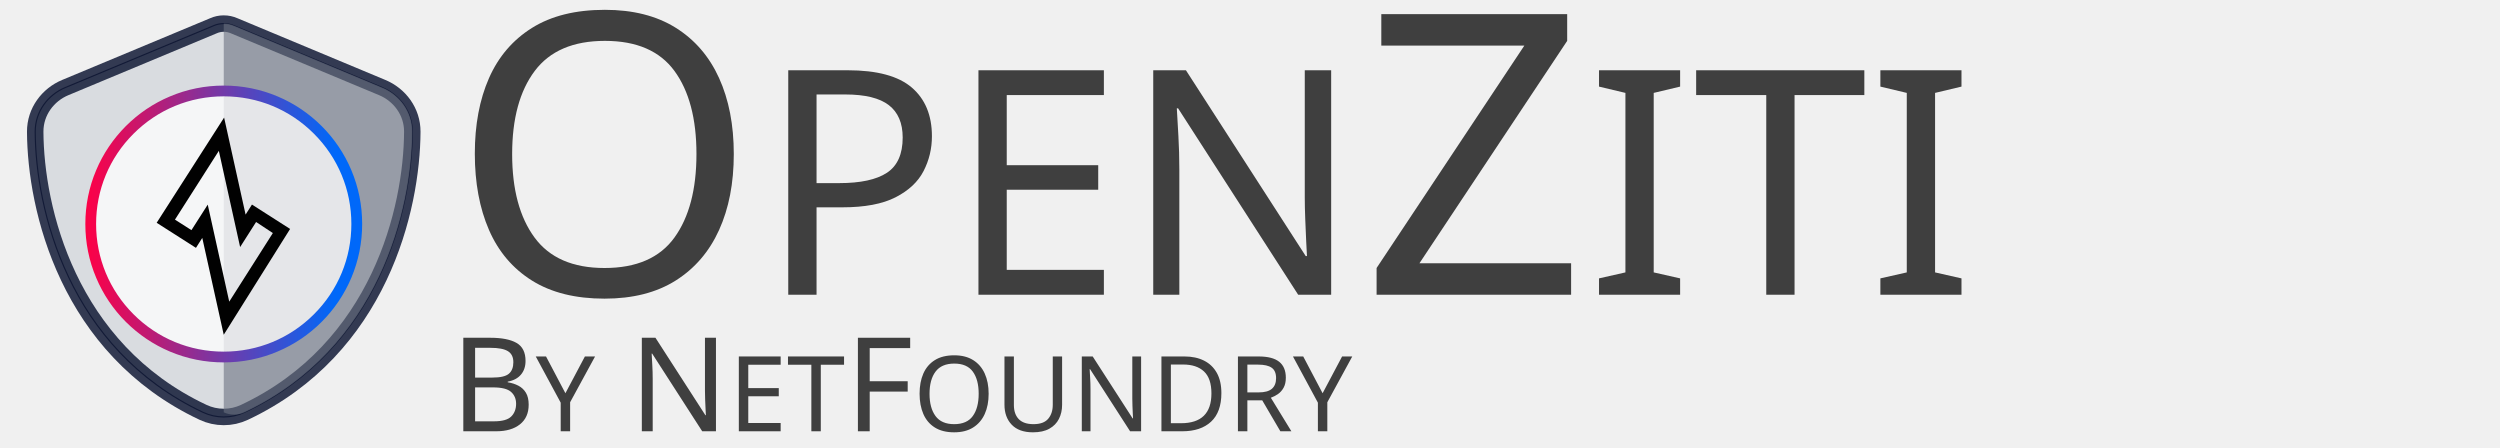
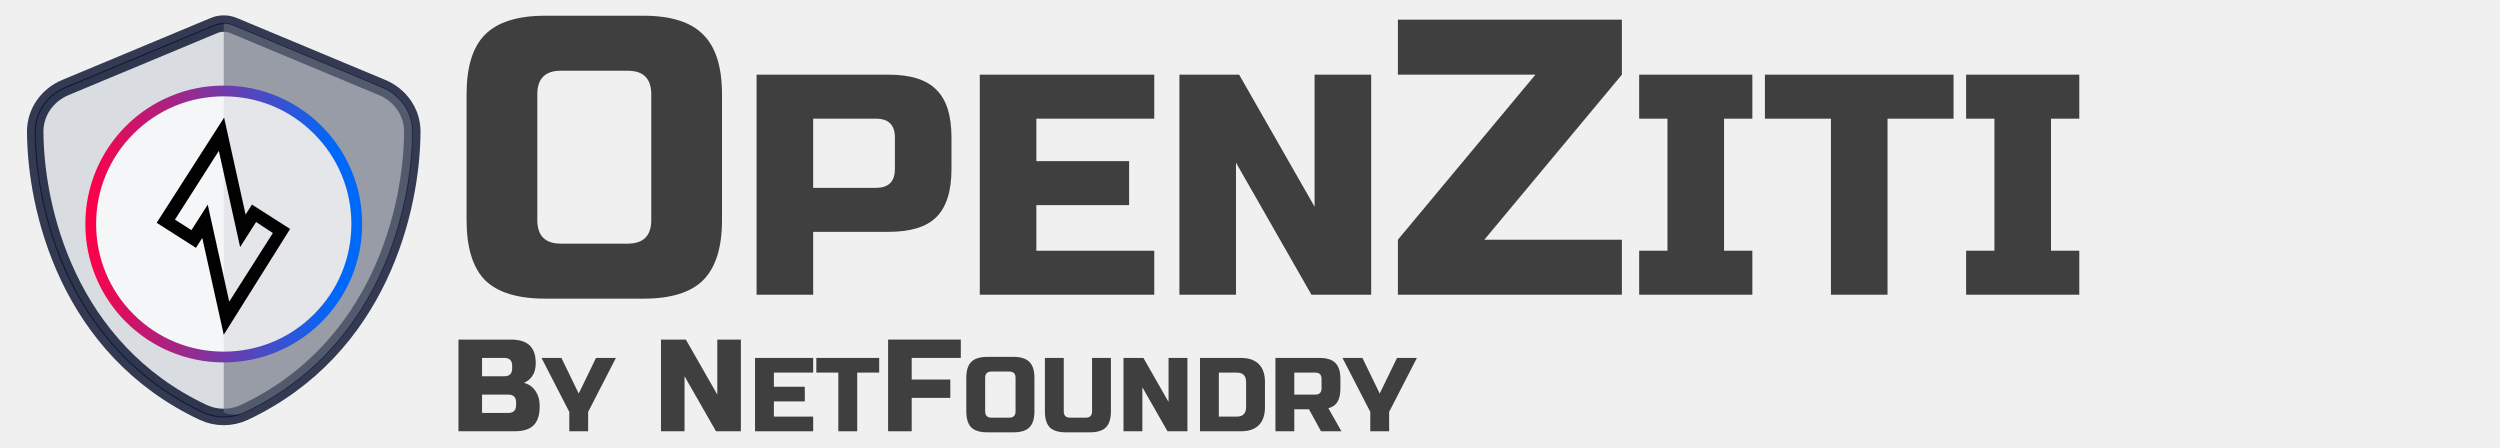
<svg xmlns="http://www.w3.org/2000/svg" width="53.016in" height="9.5in" viewBox="0 0 3817.12 684" xml:space="preserve" color-interpolation-filters="sRGB" class="st13" version="1.1" id="svg22">
  <style type="text/css" id="style1">
	
		.st1 {fill:#789440;stroke:#789440;stroke-linecap:round;stroke-linejoin:round;stroke-width:0.75}
		.st2 {fill:none;stroke:none;stroke-linecap:round;stroke-linejoin:round;stroke-width:0.75}
		.st3 {fill:#3f3f3f;font-family:Russo One;font-size:50em}
		.st4 {font-size:0.8em}
		.st5 {fill:#d1d5db;fill-opacity:0.75;stroke:#121a36;stroke-linecap:butt;stroke-width:1.758}
		.st6 {fill:none;stroke:#121a36;stroke-linecap:butt;stroke-opacity:0.85;stroke-width:25.115}
		.st7 {fill:#6b7280;fill-opacity:0.6;stroke:none;stroke-linecap:butt;stroke-width:0.293}
		.st8 {fill:#ffffff;fill-opacity:0.75;stroke:none;stroke-linecap:butt;stroke-width:0.144}
		.st9 {fill:#010101;stroke:none;stroke-linecap:butt;stroke-width:0.144}
		.st10 {fill:url(#grad0-29);stroke:none;stroke-linecap:butt;stroke-width:0.144}
		.st11 {fill:#3f3f3f;font-family:Russo One;font-size:16.667em}
		.st12 {font-size:0.8em}
		.st13 {fill:none;fill-rule:evenodd;font-size:12px;overflow:visible;stroke-linecap:square;stroke-miterlimit:3}
	
	</style>
  <defs id="Patterns_And_Gradients">
    <linearGradient id="grad0-29" x1="0" y1="261.333" x2="422.675" y2="261.333" gradientTransform="scale(1.000012,0.9999882)" gradientUnits="userSpaceOnUse">
      <stop offset="0.005" stop-color="#fc0147" stop-opacity="1" id="stop1" />
      <stop offset="0.04" stop-color="#f4044d" stop-opacity="1" id="stop2" />
      <stop offset="0.9" stop-color="#0068f9" stop-opacity="1" id="stop3" />
    </linearGradient>
  </defs>
-   <text x="688.375" y="450" class="st3" id="text6">O<tspan class="st4" id="tspan5">PEN</tspan>Z<tspan class="st4" id="tspan6">ITI</tspan>
-   </text>
+   <g id="text6" class="st3" style="font-size:600px;font-family:'Russo One';fill:#3f3f3f" aria-label="OPENZITI">
+     <path d="m 994.375,144 q 0,-36 -36,-36 h -102 q -36,0 -36,36 v 192 q 0,36 36,36 h 102 q 36,0 36,-36 z m 108,192 q 0,63 -28.8,91.8 -28.2,28.2 -91.2,28.2 h -150 q -63,0 -91.8,-28.2 -28.2,-28.8 -28.2,-91.8 V 144 q 0,-63 28.2,-91.2 28.8,-28.8 91.8,-28.8 h 150 q 63,0 91.2,28.8 28.8,28.2 28.8,91.2 z" id="path1" />
+     <path style="font-size:480px" d="m 1155.175,114 h 201.6 q 50.4,0 72.96,23.04 23.04,22.56 23.04,72.96 v 48 q 0,50.4 -23.04,73.44 -22.56,22.56 -72.96,22.56 h -115.2 v 96 h -86.4 z m 211.2,96 q 0,-28.8 -28.8,-28.8 h -96 v 105.6 h 96 q 28.8,0 28.8,-28.8 z m 396,240 h -266.4 V 114 h 266.4 v 67.2 h -180 V 246 h 141.6 v 67.2 h -141.6 v 69.6 h 180 z m 331.2,0 h -91.2 l -115.2,-201.6 V 450 h -86.4 V 114 h 91.2 l 115.2,201.6 V 114 h 86.4 z" id="path2" />
+     <path d="m 2476.374,114 -210,252 h 210 v 84 h -342 v -84 l 210,-252 h -210 V 30 h 342 z" id="path3" />
+     <path style="font-size:480px" d="m 2675.575,450 h -172.8 v -67.2 h 43.2 V 181.2 h -43.2 V 114 h 172.8 v 67.2 h -43.2 v 201.6 h 43.2 z m 206.4,0 h -86.4 V 181.2 h -100.8 V 114 h 288 v 67.2 h -100.8 z m 292.8,0 h -172.8 v -67.2 h 43.2 V 181.2 h -43.2 V 114 h 172.8 v 67.2 h -43.2 v 201.6 h 43.2 z" id="path4" />
+   </g>
  <g id="group165-8" transform="translate(53.625,-44.9997)">
    <g id="group105-9">
      <g id="shape106-10">
        <path d="m 288,81 c 5.52,0 11.04,1.18 16.07,3.42 l 225.87,94.25 c 26.39,10.97 46.06,36.57 45.94,67.47 -0.6,117.01 -49.54,331.11 -256.21,428.42 -20.03,9.44 -43.31,9.44 -63.34,0 C 49.66,577.25 0.72,363.15 0.12,246.14 0,215.24 19.67,189.64 46.06,178.67 L 272.05,84.42 C 276.96,82.18 282.48,81 288,81 Z" class="st5" id="path8" />
      </g>
      <g id="shape107-12">
        <path d="m 288,81 c 5.52,0 11.04,1.18 16.07,3.42 l 225.87,94.25 c 26.39,10.97 46.06,36.57 45.94,67.47 -0.6,117.01 -49.54,331.11 -256.21,428.42 -20.03,9.44 -43.31,9.44 -63.34,0 C 49.66,577.25 0.72,363.15 0.12,246.14 0,215.24 19.67,189.64 46.06,178.67 L 272.05,84.42 C 276.96,82.18 282.48,81 288,81 Z" class="st6" id="path9" />
      </g>
      <g id="shape108-14" transform="translate(288,-4.71831)">
        <path d="m 16.07,89.14 225.87,94.25 c 26.39,10.97 46.06,36.56 45.94,67.47 C 287.28,367.87 238.34,581.97 31.67,679.28 21.59,684 10.08,684 0,679.28 V 85.72 c 5.52,0 11.04,1.18 16.07,3.42 z" class="st7" id="path10" />
      </g>
    </g>
  </g>
  <g id="group167-16" transform="translate(130.285,-130.665)">
    <g id="group168-17">
      <g id="group169-18" transform="translate(5.91615,-5.65833)">
        <g id="shape170-19">
          <circle cx="205.65" cy="478.35" class="st8" id="ellipse14" r="205.65" />
        </g>
      </g>
      <g id="group171-21" transform="translate(108.918,-42.2221)">
        <g id="shape172-22">
          <path d="M 102.95,352.4 0,513.04 59.97,551.32 69.63,536.15 102.39,684 203.73,522.45 l -58.25,-37.22 -9.71,15.32 z m 48.85,159.43 25.58,16.89 -66.59,104.77 -32.82,-148.16 -24.88,38.94 -25.18,-16.03 67,-105.03 32.51,146.9 z" class="st9" id="path16" />
        </g>
      </g>
      <g id="group173-24">
        <g id="group174-25">
          <g id="shape175-26">
            <path d="m 211.36,684 c -28.52,0 -56.23,-5.56 -82.27,-16.58 C 103.91,656.8 81.36,641.53 61.89,622.16 42.53,602.8 27.25,580.14 16.64,554.96 5.56,528.92 0,501.21 0,472.69 c 0,-28.52 5.56,-56.23 16.59,-82.27 10.61,-25.18 25.88,-47.73 45.25,-67.2 19.37,-19.37 42.02,-34.64 67.2,-45.26 26.09,-11.07 53.75,-16.63 82.32,-16.63 28.57,0 56.23,5.56 82.27,16.58 25.18,10.62 47.74,25.89 67.2,45.26 19.37,19.37 34.64,42.02 45.26,67.2 11.02,26.04 16.59,53.75 16.59,82.27 0,28.52 -5.57,56.23 -16.59,82.27 -10.62,25.18 -25.89,47.73 -45.26,67.2 -19.36,19.37 -42.02,34.64 -67.2,45.26 C 267.59,678.44 239.88,684 211.36,684 Z m 0,-406.24 c -52.08,0 -101.03,20.28 -137.79,57.09 -36.91,36.81 -57.14,85.76 -57.14,137.84 0,52.08 20.28,101.03 57.09,137.79 36.81,36.86 85.76,57.09 137.79,57.09 52.03,0 101.03,-20.28 137.79,-57.09 36.87,-36.81 57.09,-85.76 57.09,-137.79 0,-52.03 -20.27,-101.03 -57.09,-137.79 -36.76,-36.91 -85.7,-57.14 -137.74,-57.14 z" class="st10" id="path19" style="fill:url(#grad0-29)" />
          </g>
        </g>
      </g>
    </g>
  </g>
-   <text x="688" y="658.5" class="st11" id="text22">B<tspan class="st12" id="tspan20">Y</tspan> N<tspan class="st12" id="tspan21">ET</tspan>F<tspan class="st12" id="tspan22">OUNDRY</tspan>
-   </text>
+   <g id="text22" class="st11" style="font-size:200px;font-family:'Russo One';fill:#3f3f3f" aria-label="BY NETFOUNDRY">
+     <path d="m 700,518.5 h 80 q 19.6,0 28.8,9 9.2,8.8 9.2,27 0,12 -5.2,19.6 -5.2,7.4 -12.8,10.4 16.2,4.4 22,21.6 2,6.2 2,14.4 0,19.6 -9.2,28.8 Q 805.6,658.5 786,658.5 h -86 z m 88,96 q 0,-12 -12,-12 H 736 v 28 h 40 q 12,0 12,-12 z m -6,-56 q 0,-12 -12,-12 H 736 v 28 h 34 q 12,0 12,-12 z" id="path5" />
+     <path style="font-size:160px" d="m 826.8,546.5 h 30.4 l 26.4,54.4 26.4,-54.4 h 30.4 l -42.4,82.4 V 658.5 h -28.8 v -29.6 z" id="path6" />
+     <path d="m 1131.2,658.5 h -38 l -48,-84 V 658.5 h -36 V 518.5 h 38 l 48,84 v -84 h 36 z" id="path7" />
+     <path style="font-size:160px" d="m 1241.6,658.5 h -88.8 V 546.5 h 88.8 v 22.4 h -60 v 21.6 h 47.2 v 22.4 h -47.2 v 23.2 h 60 z m 67.2,0 h -28.8 v -89.6 h -33.6 v -22.4 h 96 v 22.4 h -33.6 z" id="path11" />
+     <path d="m 1392.001,658.5 h -36 V 518.5 h 111 v 28 h -75 v 33 h 59 v 28 h -59 z" id="path12" />
+     <path style="font-size:160px" d="m 1550.601,576.9 q 0,-9.6 -9.6,-9.6 h -27.2 q -9.6,0 -9.6,9.6 v 51.2 q 0,9.6 9.6,9.6 h 27.2 q 9.6,0 9.6,-9.6 z m 28.8,51.2 q 0,16.8 -7.68,24.48 -7.52,7.52 -24.32,7.52 h -40 q -16.8,0 -24.48,-7.52 -7.52,-7.68 -7.52,-24.48 v -51.2 q 0,-16.8 7.52,-24.32 7.68,-7.68 24.48,-7.68 h 40 q 16.8,0 24.32,7.68 7.68,7.52 7.68,24.32 z m 88,-81.6 h 28.8 v 81.6 q 0,16.8 -7.68,24.48 -7.52,7.52 -24.32,7.52 h -36.8 q -16.8,0 -24.48,-7.52 -7.52,-7.68 -7.52,-24.48 v -81.6 h 28.8 v 81.6 q 0,9.6 9.6,9.6 h 24 q 9.6,0 9.6,-9.6 z M 1813.001,658.5 h -30.4 l -38.4,-67.2 V 658.5 H 1715.401 V 546.5 h 30.4 l 38.4,67.2 v -67.2 h 28.8 z m 81.6,-112 q 18.08,0 27.36,9.44 9.44,9.28 9.44,27.36 v 38.4 q 0,18.08 -9.44,27.52 -9.28,9.28 -27.36,9.28 h -62.4 V 546.5 Z m 8,36.8 q 0,-14.4 -14.4,-14.4 h -27.2 v 67.2 h 27.2 q 14.4,0 14.4,-14.4 z m 44.8,-36.8 h 67.2 q 16.8,0 24.32,7.68 7.68,7.52 7.68,24.32 v 14.4 q 0,13.28 -4.48,20.64 -4.32,7.36 -13.92,9.76 l 20,35.2 h -31.2 l -18.4,-33.6 h -22.4 V 658.5 h -28.8 z m 70.4,32 q 0,-9.6 -9.6,-9.6 h -32 v 33.6 h 32 q 9.6,0 9.6,-9.6 z m 32,-32 h 30.4 l 26.4,54.4 26.4,-54.4 h 30.4 l -42.4,82.4 V 658.5 h -28.8 v -29.6 z" id="path13" />
+   </g>
</svg>
